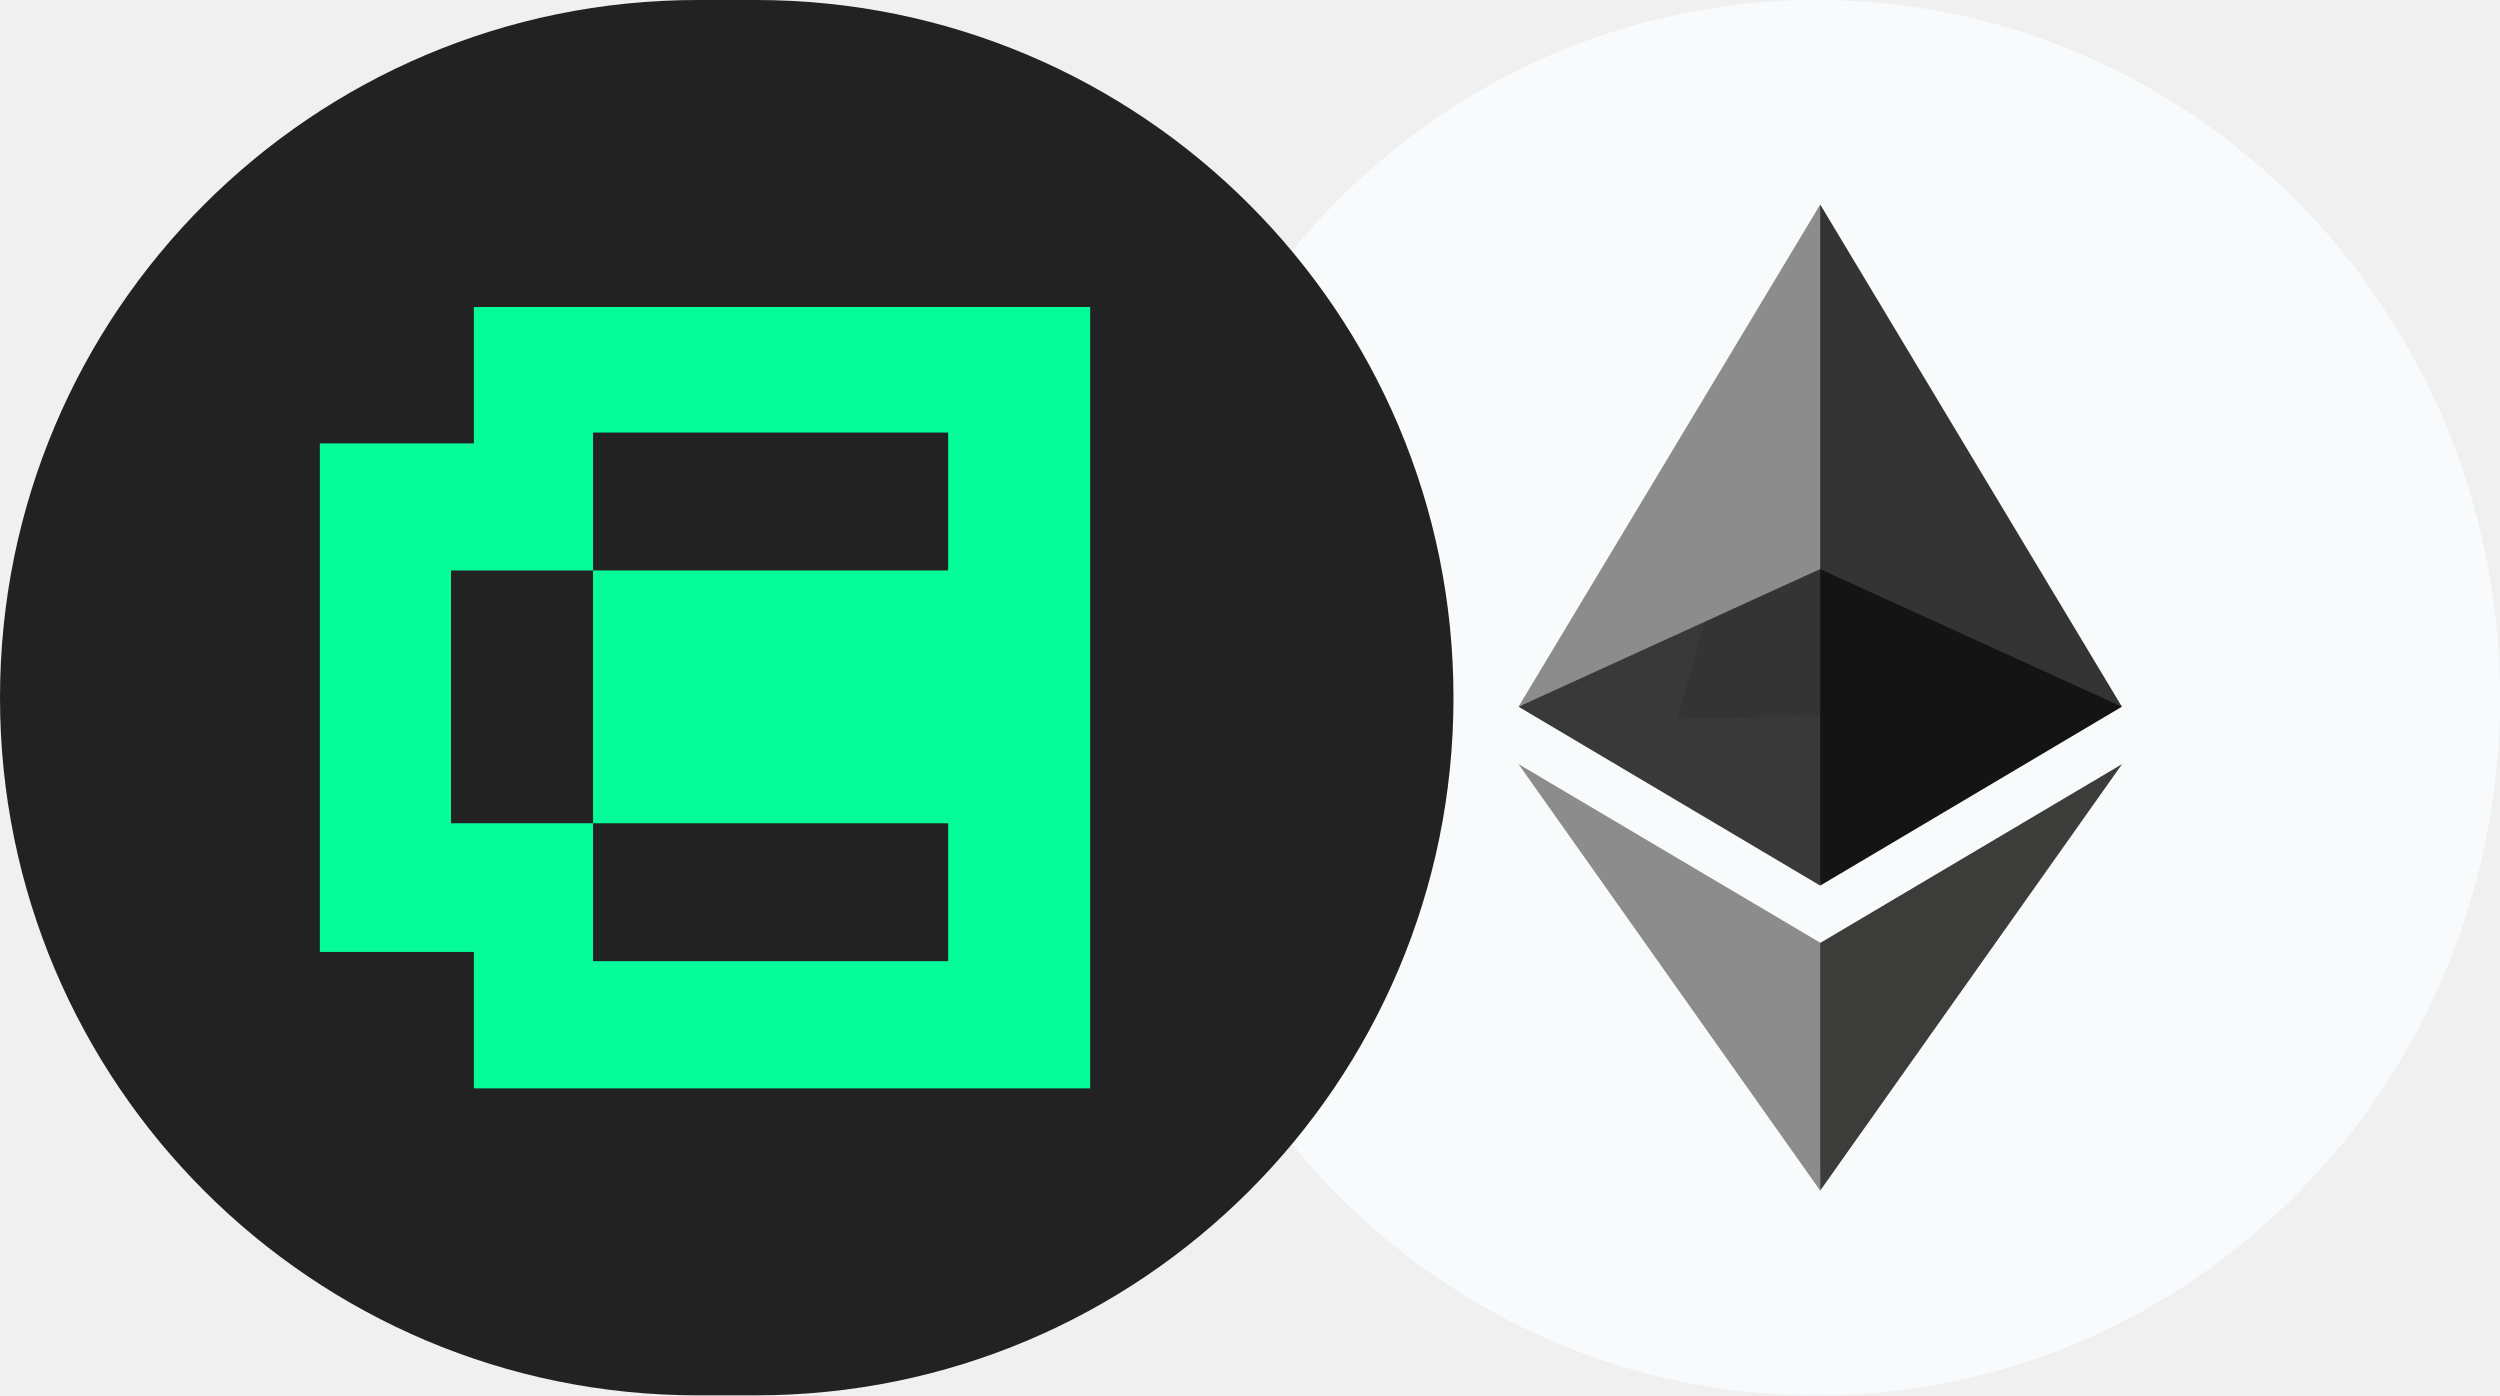
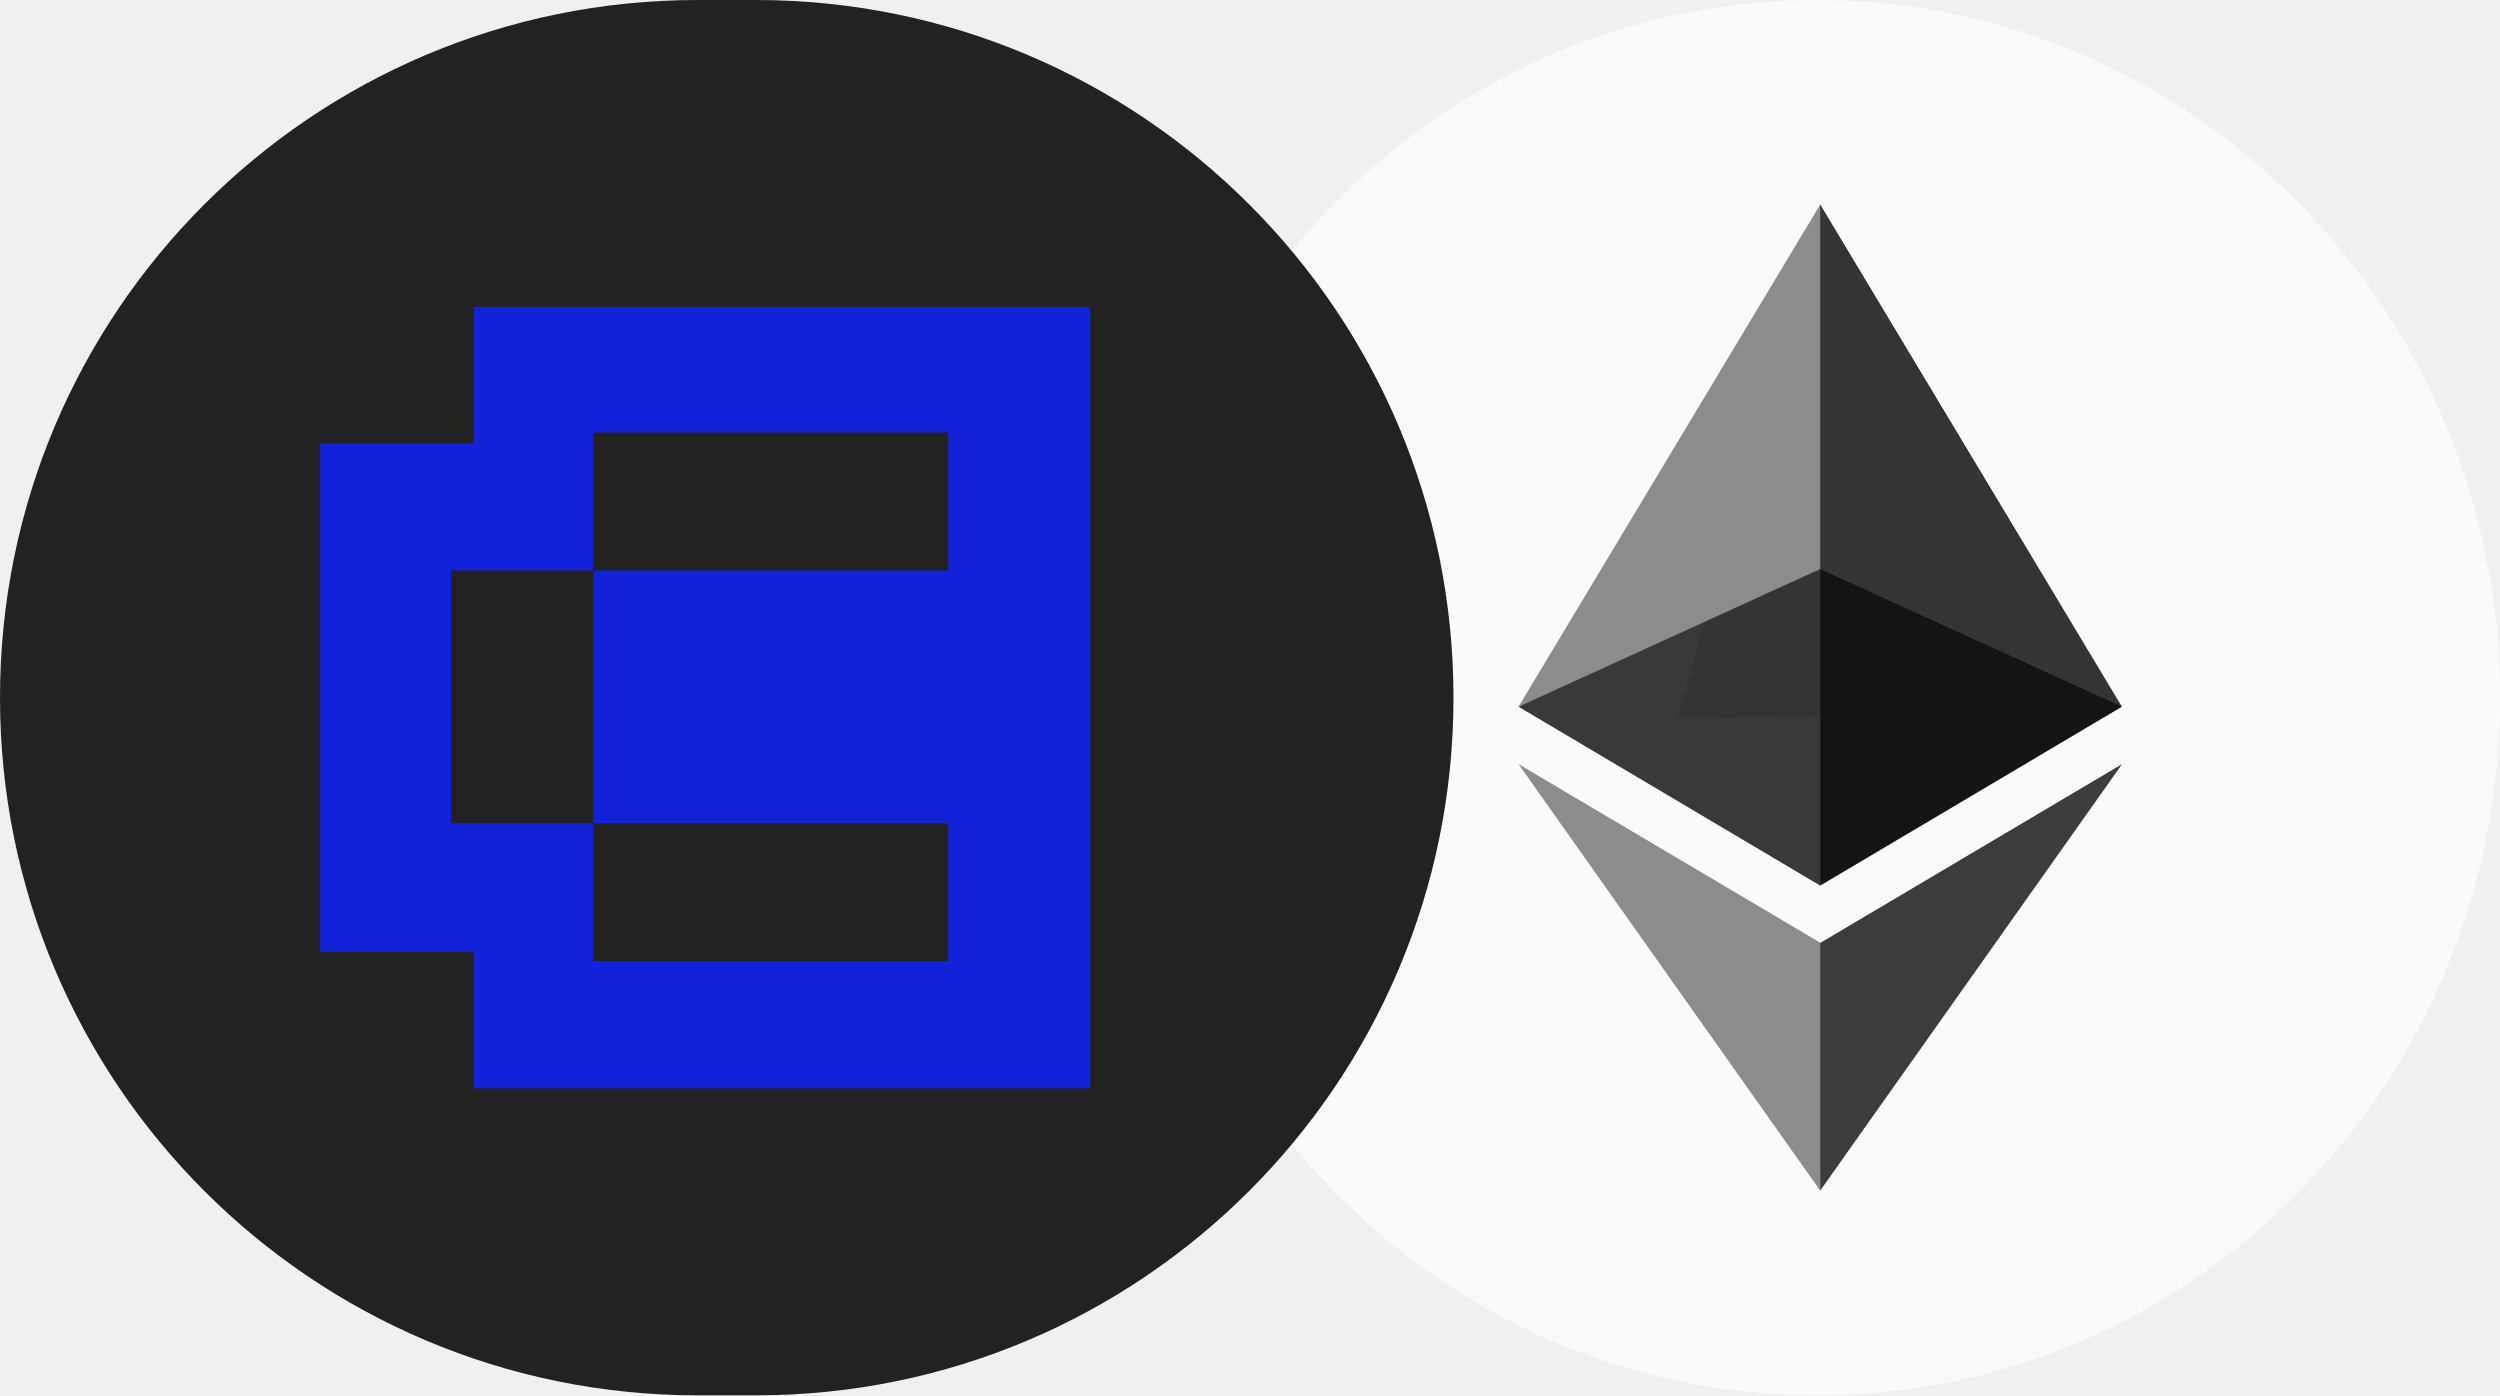
<svg xmlns="http://www.w3.org/2000/svg" width="172" height="96" viewBox="0 0 172 96" fill="none">
  <g clip-path="url(#clip0_2585_13924)">
    <path d="M125 96C150.957 96 172 74.51 172 48C172 21.49 150.957 0 125 0C99.043 0 78 21.49 78 48C78 74.51 99.043 96 125 96Z" fill="#F9FAFB" />
    <path d="M104.473 48.621L125.23 60.929L128.692 34.805L104.473 48.621Z" fill="#393939" />
    <path d="M125.233 14.073L115.398 49.481L145.988 48.623L125.233 14.073Z" fill="#343434" />
    <path d="M125.23 14.073L104.473 48.623L125.23 39.151V14.073Z" fill="#8C8C8C" />
    <path d="M125.23 81.914L125.74 65.159L104.473 52.57L125.23 81.914Z" fill="#8C8C8C" />
    <path d="M125.23 64.874V81.914L145.999 52.57L125.23 64.874Z" fill="#3C3C3B" />
    <path d="M125.23 60.929L145.985 48.622L125.23 39.157V60.929Z" fill="#141414" />
    <rect width="100" height="96" rx="48" fill="#222222" />
-     <path fill-rule="evenodd" clip-rule="evenodd" d="M22.004 30.506H32.603V21.12L75.004 21.12L75.004 74.88L32.603 74.88V65.493H22.004L22.004 30.506ZM40.802 29.76H65.232V39.247H40.802V29.76ZM65.232 56.64H40.802V39.248H31.03L31.03 56.64H40.802V66.127H65.232V56.64Z" fill="#06FC99" />
+     <path fill-rule="evenodd" clip-rule="evenodd" d="M22.004 30.506H32.603V21.12L75.004 21.12L75.004 74.88L32.603 74.88V65.493H22.004L22.004 30.506ZM40.802 29.76H65.232V39.247H40.802V29.76ZM65.232 56.64H40.802V39.248H31.03L31.03 56.64H40.802V66.127H65.232V56.64Z" fill="#1122D8" />
  </g>
  <defs>
    <clipPath id="clip0_2585_13924">
      <rect width="172" height="96" fill="white" />
    </clipPath>
  </defs>
</svg>
